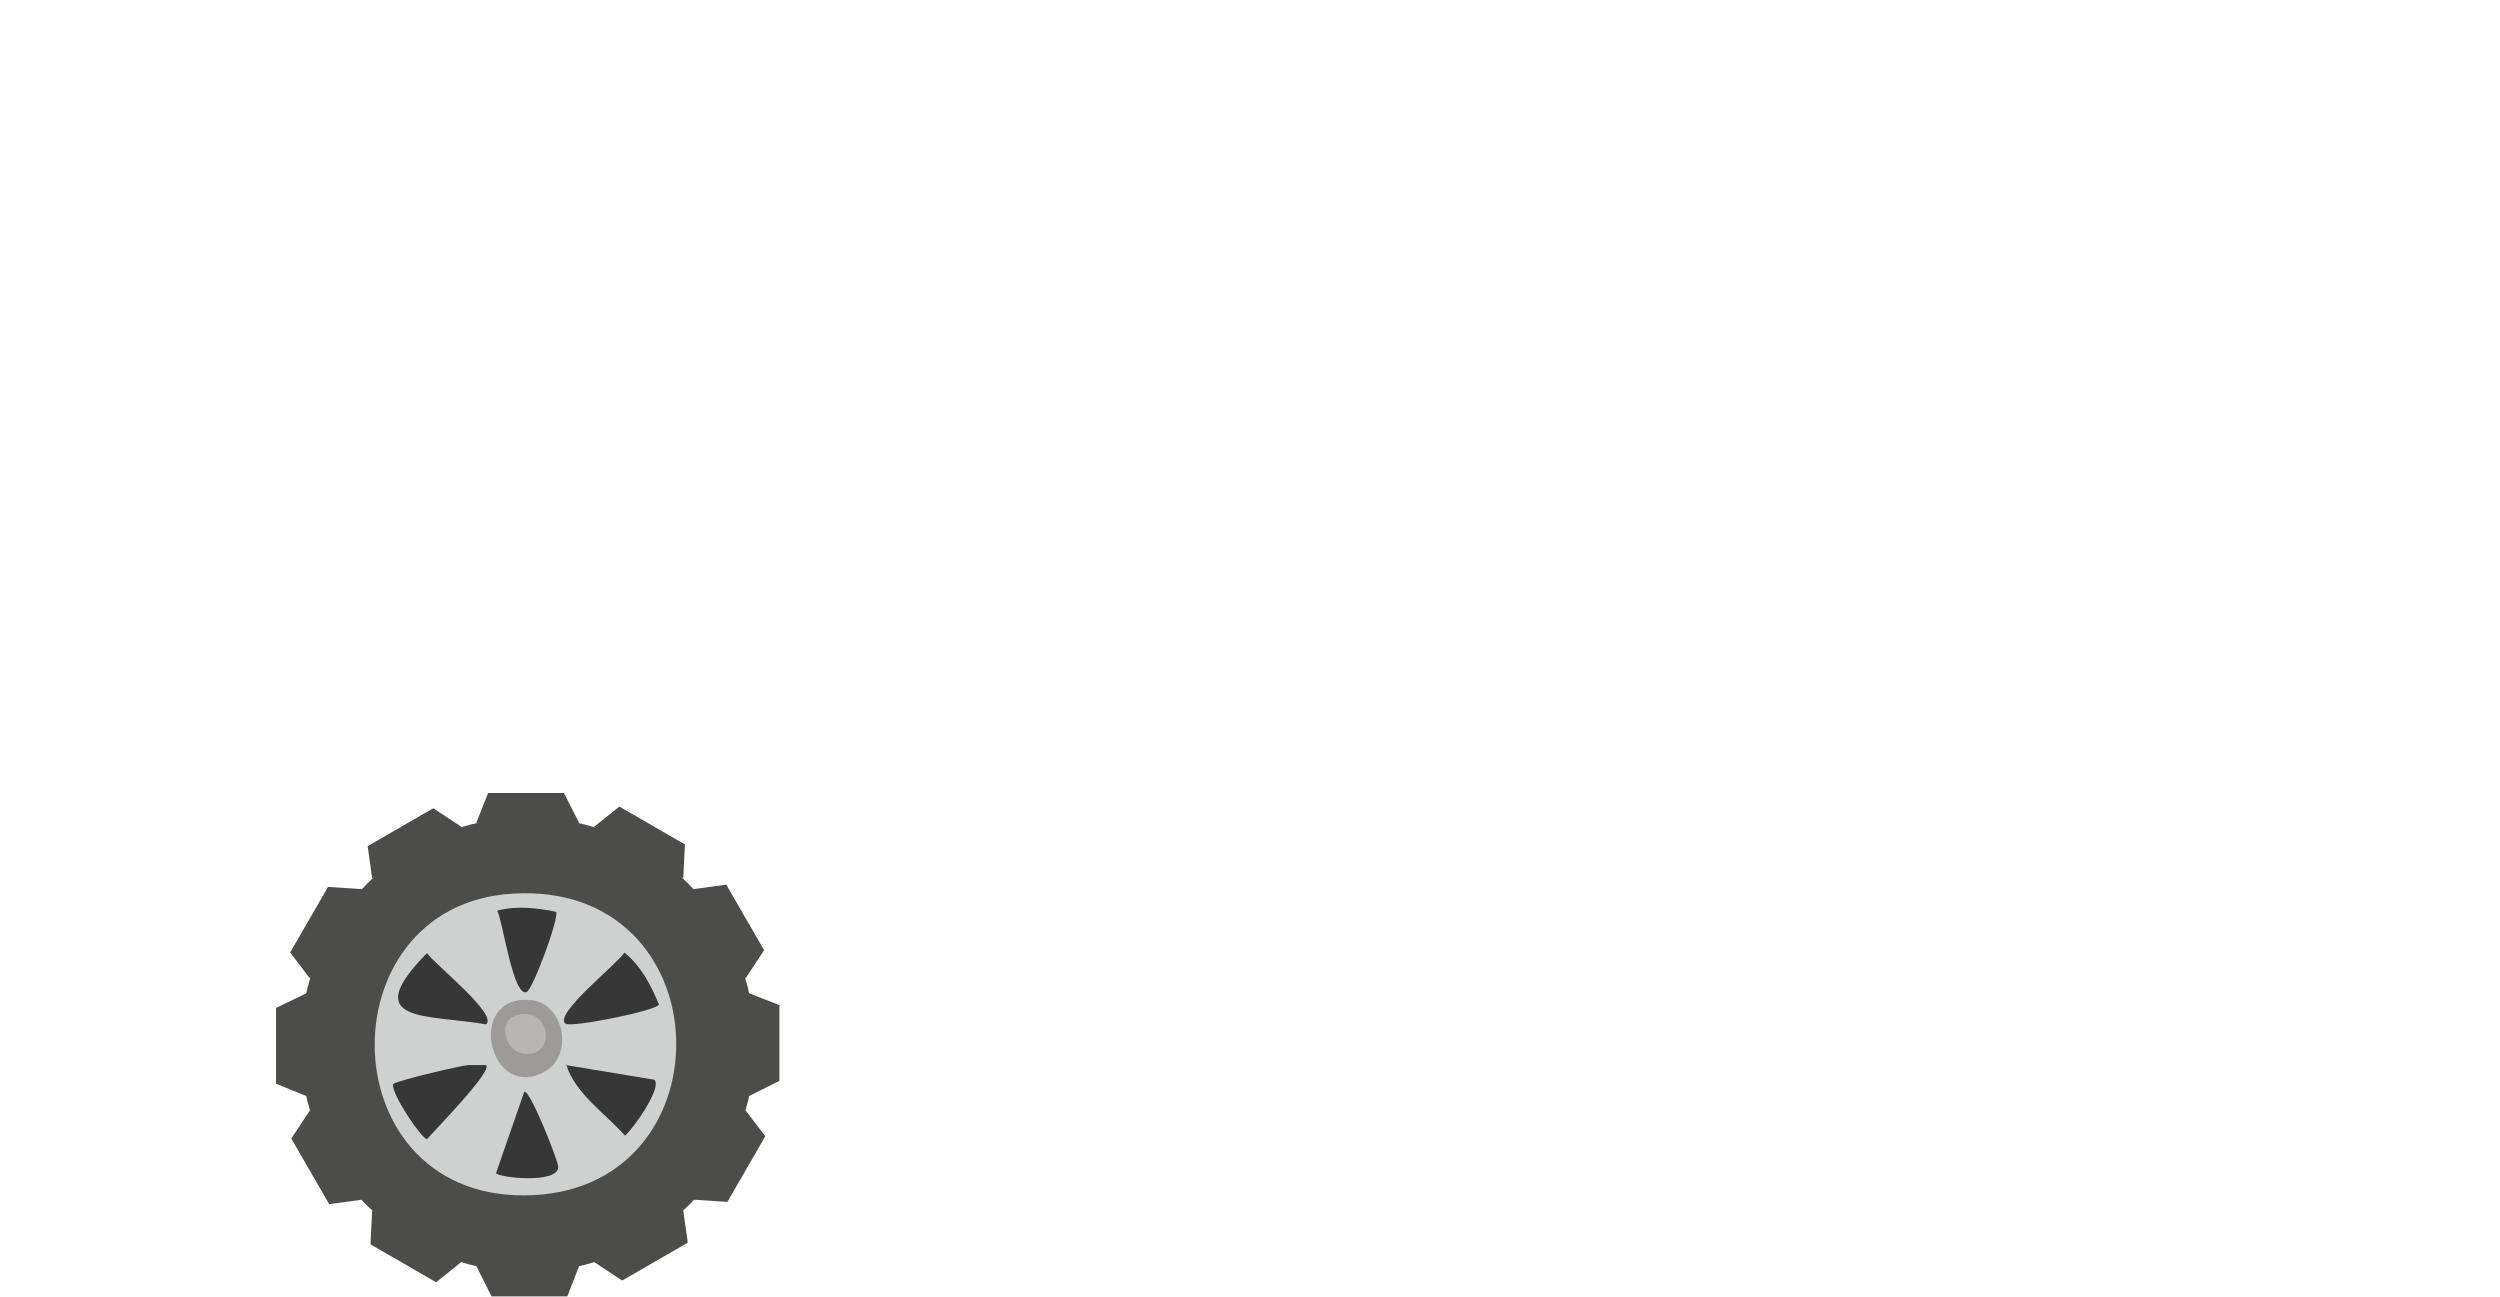
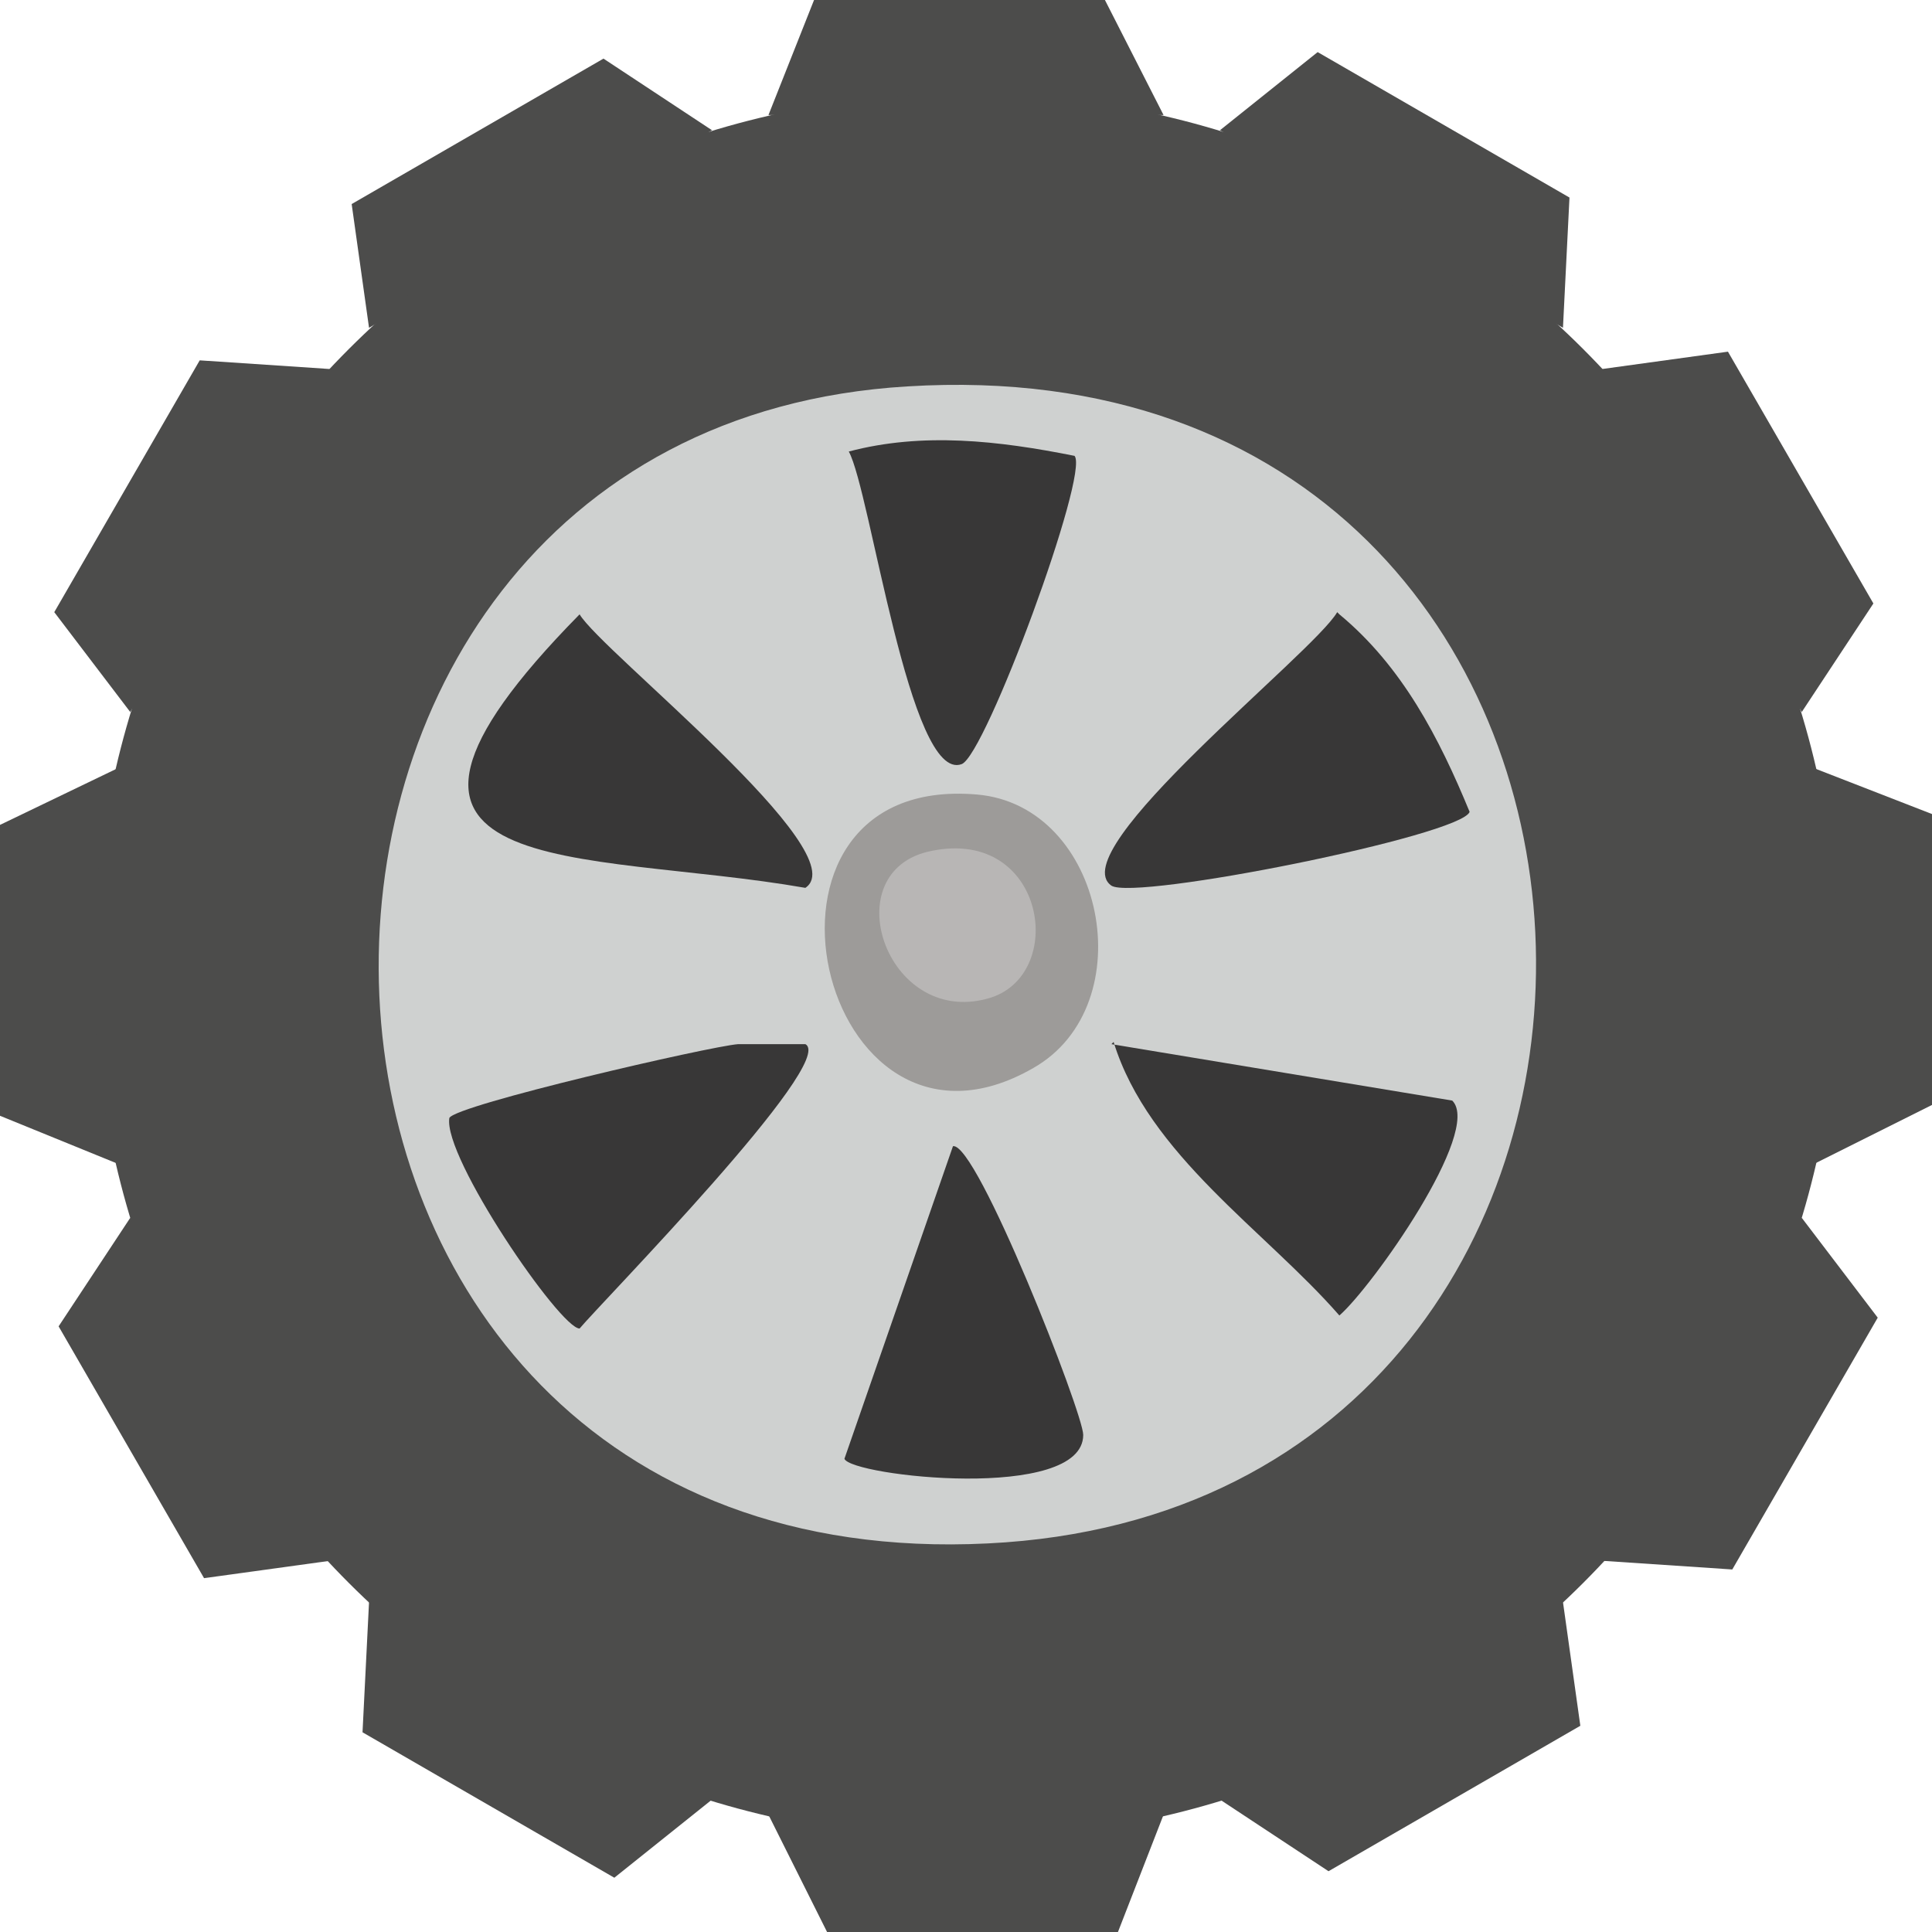
- <svg xmlns="http://www.w3.org/2000/svg" id="Car" version="1.1" viewBox="0 0 442 229.2">
+ <svg xmlns="http://www.w3.org/2000/svg" id="Car" viewBox="0 0 89 89">
  <defs>
    <style>
-       .st0 {
+       .cls-1 {
        fill: #383737;
      }

-       .st1 {
+       .cls-2 {
        fill: #4c4c4b;
      }

-       .st2 {
+       .cls-3 {
        fill: #9d9b99;
      }

-       .st3 {
+       .cls-4 {
        fill: #b8b6b5;
      }

-       .st4 {
+       .cls-5 {
        fill: #cfd1d0;
      }
    </style>
  </defs>
-   <g id="Back_tire">
-     <g id="Tire_treads">
-       <polygon class="st1" points="102.4 145.5 84.2 145.5 86.3 140.2 99.7 140.2 102.4 145.5" />
-       <polygon class="st1" points="120.8 155.3 105 146.2 109.5 142.6 121.1 149.3 120.8 155.3" />
-       <polygon class="st1" points="131.8 173 122.6 157.2 128.4 156.4 135.1 168 131.8 173" />
-       <polygon class="st1" points="132.4 193.8 132.4 175.6 137.8 177.7 137.8 191.1 132.4 193.8" />
-       <polygon class="st1" points="122.6 212.1 131.8 196.3 135.3 200.9 128.6 212.5 122.6 212.1" />
-       <polygon class="st1" points="105 223.1 120.8 214 121.6 219.7 110 226.4 105 223.1" />
-       <polygon class="st1" points="84.2 223.8 102.4 223.8 100.3 229.2 86.9 229.2 84.2 223.8" />
-       <polygon class="st1" points="65.8 214 81.6 223.1 77.1 226.7 65.5 220 65.8 214" />
-       <polygon class="st1" points="54.8 196.3 64 212.1 58.2 212.9 51.5 201.3 54.8 196.3" />
-       <polygon class="st1" points="54.2 175.6 54.2 193.8 48.8 191.6 48.8 178.2 54.2 175.6" />
-       <polygon class="st1" points="64 157.2 54.8 173 51.3 168.4 58 156.8 64 157.2" />
-       <polygon class="st1" points="81.6 146.2 65.8 155.3 65 149.6 76.6 142.9 81.6 146.2" />
-       <circle class="st1" cx="93.3" cy="184.7" r="40.2" />
+   <g id="Back_tire" data-name="Back tire">
+     <g id="Tire_treads" data-name="Tire treads">
+       <polygon class="cls-2" points="53.6 5.3 35.4 5.3 37.5 0 50.9 0 53.6 5.3" />
+       <polygon class="cls-2" points="72 15.1 56.2 6 60.7 2.4 72.3 9.1 72 15.1" />
+       <polygon class="cls-2" points="83 32.8 73.8 17 79.6 16.2 86.3 27.8 83 32.8" />
+       <polygon class="cls-2" points="83.6 53.6 83.6 35.4 89 37.5 89 50.9 83.6 53.6" />
+       <polygon class="cls-2" points="73.8 71.9 83 56.1 86.5 60.7 79.8 72.3 73.8 71.9" />
+       <polygon class="cls-2" points="56.2 82.9 72 73.8 72.8 79.5 61.2 86.2 56.2 82.9" />
+       <polygon class="cls-2" points="35.4 83.6 53.6 83.6 51.5 89 38.1 89 35.4 83.6" />
+       <polygon class="cls-2" points="17 73.8 32.8 82.9 28.3 86.5 16.7 79.8 17 73.8" />
+       <polygon class="cls-2" points="6 56.1 15.2 71.9 9.4 72.7 2.7 61.1 6 56.1" />
+       <polygon class="cls-2" points="5.4 35.4 5.4 53.6 0 51.4 0 38 5.4 35.4" />
+       <polygon class="cls-2" points="15.2 17 6 32.8 2.5 28.2 9.2 16.6 15.2 17" />
+       <polygon class="cls-2" points="32.8 6 17 15.1 16.2 9.4 27.8 2.7 32.8 6" />
+       <circle class="cls-2" cx="44.5" cy="44.5" r="40.2" />
    </g>
-     <g id="Inner_tire">
+     <g id="Inner_tire" data-name="Inner tire">
      <g>
-         <path class="st4" d="M90.6,158c37.2-2.3,38.7,51.6,3.7,53.3-36.2,1.8-37.3-51.3-3.7-53.3Z" />
+         <path class="cls-5" d="M41.8,17.8c37.2-2.3,38.7,51.6,3.7,53.3-36.2,1.8-37.3-51.3-3.7-53.3Z" />
        <g>
-           <path class="st0" d="M82.8,188.3c1,0,2.1,0,3.1,0,1.5.8-9.4,11.9-10.4,13.1-.9,0-6.3-7.9-6-9.7.3-.6,12-3.3,13.3-3.4h0Z" />
-           <path class="st0" d="M110.5,168.5c2.9,2.4,4.6,5.7,6,9.1-.4,1.1-15.4,4.1-16.5,3.4-2.3-1.6,9.3-10.7,10.4-12.6h0Z" />
-           <path class="st0" d="M75.5,168.5c1,1.7,12.8,11,10.4,12.6-10.3-1.8-22.7-.1-10.4-12.6Z" />
-           <path class="st0" d="M100,188.3l15.7,2.6c1.4,1.4-3.7,8.6-5.2,9.9-3.4-3.9-8.8-7.4-10.4-12.6h0Z" />
-           <path class="st0" d="M92.7,193c1.1-.2,6,12.3,6,13.3,0,3.1-10.7,1.9-11,1.1l5-14.4h0Z" />
+           <path class="cls-1" d="M34,48.1h3.1c1.5.8-9.4,11.9-10.4,13.1-.9,0-6.3-7.9-6-9.7.3-.6,12-3.3,13.3-3.4h0Z" />
+           <path class="cls-1" d="M61.7,28.3c2.9,2.4,4.6,5.7,6,9.1-.4,1.1-15.4,4.1-16.5,3.4-2.3-1.6,9.3-10.7,10.4-12.6h0l.1.1Z" />
+           <path class="cls-1" d="M26.7,28.3c1,1.7,12.8,11,10.4,12.6-10.3-1.8-22.7-.1-10.4-12.6Z" />
+           <path class="cls-1" d="M51.2,48.1l15.7,2.6c1.4,1.4-3.7,8.6-5.2,9.9-3.4-3.9-8.8-7.4-10.4-12.6h0l-.1.1Z" />
+           <path class="cls-1" d="M43.9,52.8c1.1-.2,6,12.3,6,13.3,0,3.1-10.7,1.9-11,1.1l5-14.4h0Z" />
          <g>
-             <path class="st2" d="M93.8,176.8c5.9.5,7.7,9.7,2.6,12.6-9.9,5.7-14.3-13.6-2.6-12.6Z" />
-             <path class="st3" d="M91.7,179.4c5.3-1.1,6.3,5.8,2.6,6.8-4.7,1.3-7.1-5.9-2.6-6.8Z" />
+             <path class="cls-3" d="M45,36.6c5.9.5,7.7,9.7,2.6,12.6-9.9,5.7-14.3-13.6-2.6-12.6Z" />
+             <path class="cls-4" d="M42.9,39.2c5.3-1.1,6.3,5.8,2.6,6.8-4.7,1.3-7.1-5.9-2.6-6.8Z" />
          </g>
-           <path class="st0" d="M87.9,161c3.4-.9,6.9-.5,10.4.2.7.8-4.1,13.8-5.2,14.2-2.4.9-4.2-12.6-5.2-14.4h0Z" />
+           <path class="cls-1" d="M39.1,20.8c3.4-.9,6.9-.5,10.4.2.7.8-4.1,13.8-5.2,14.2-2.4.9-4.2-12.6-5.2-14.4h0Z" />
        </g>
      </g>
    </g>
  </g>
</svg>
